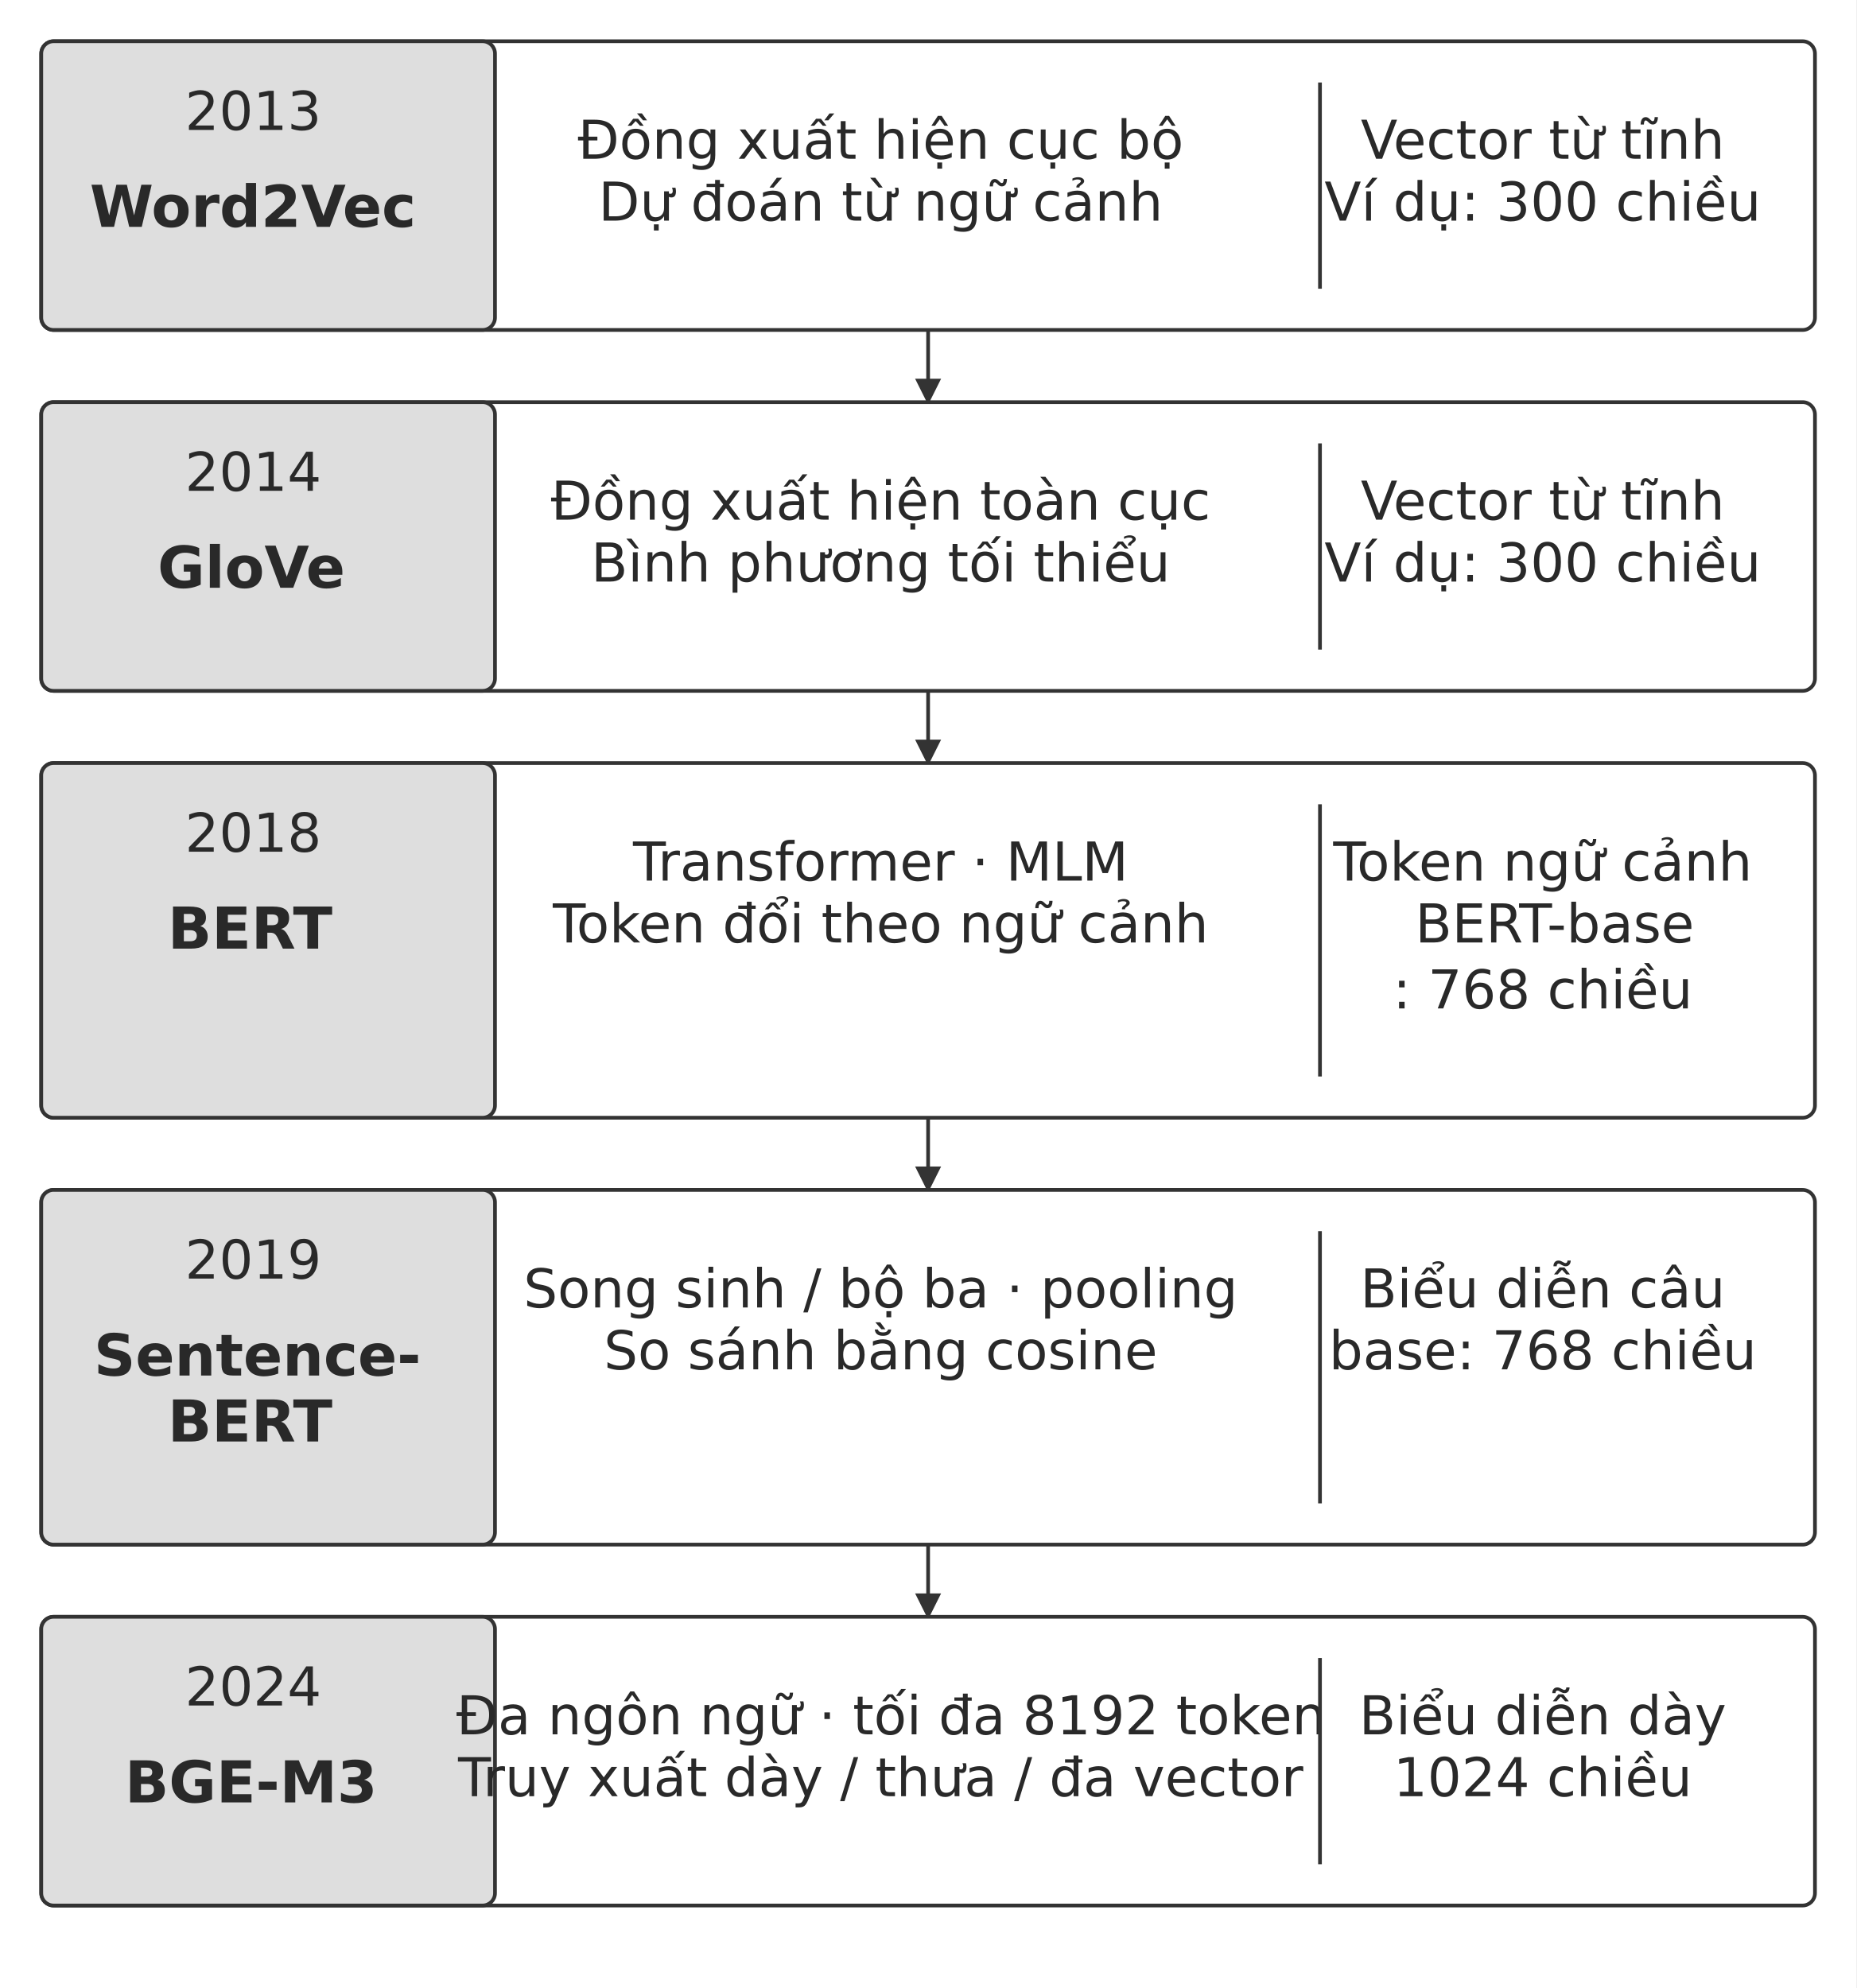
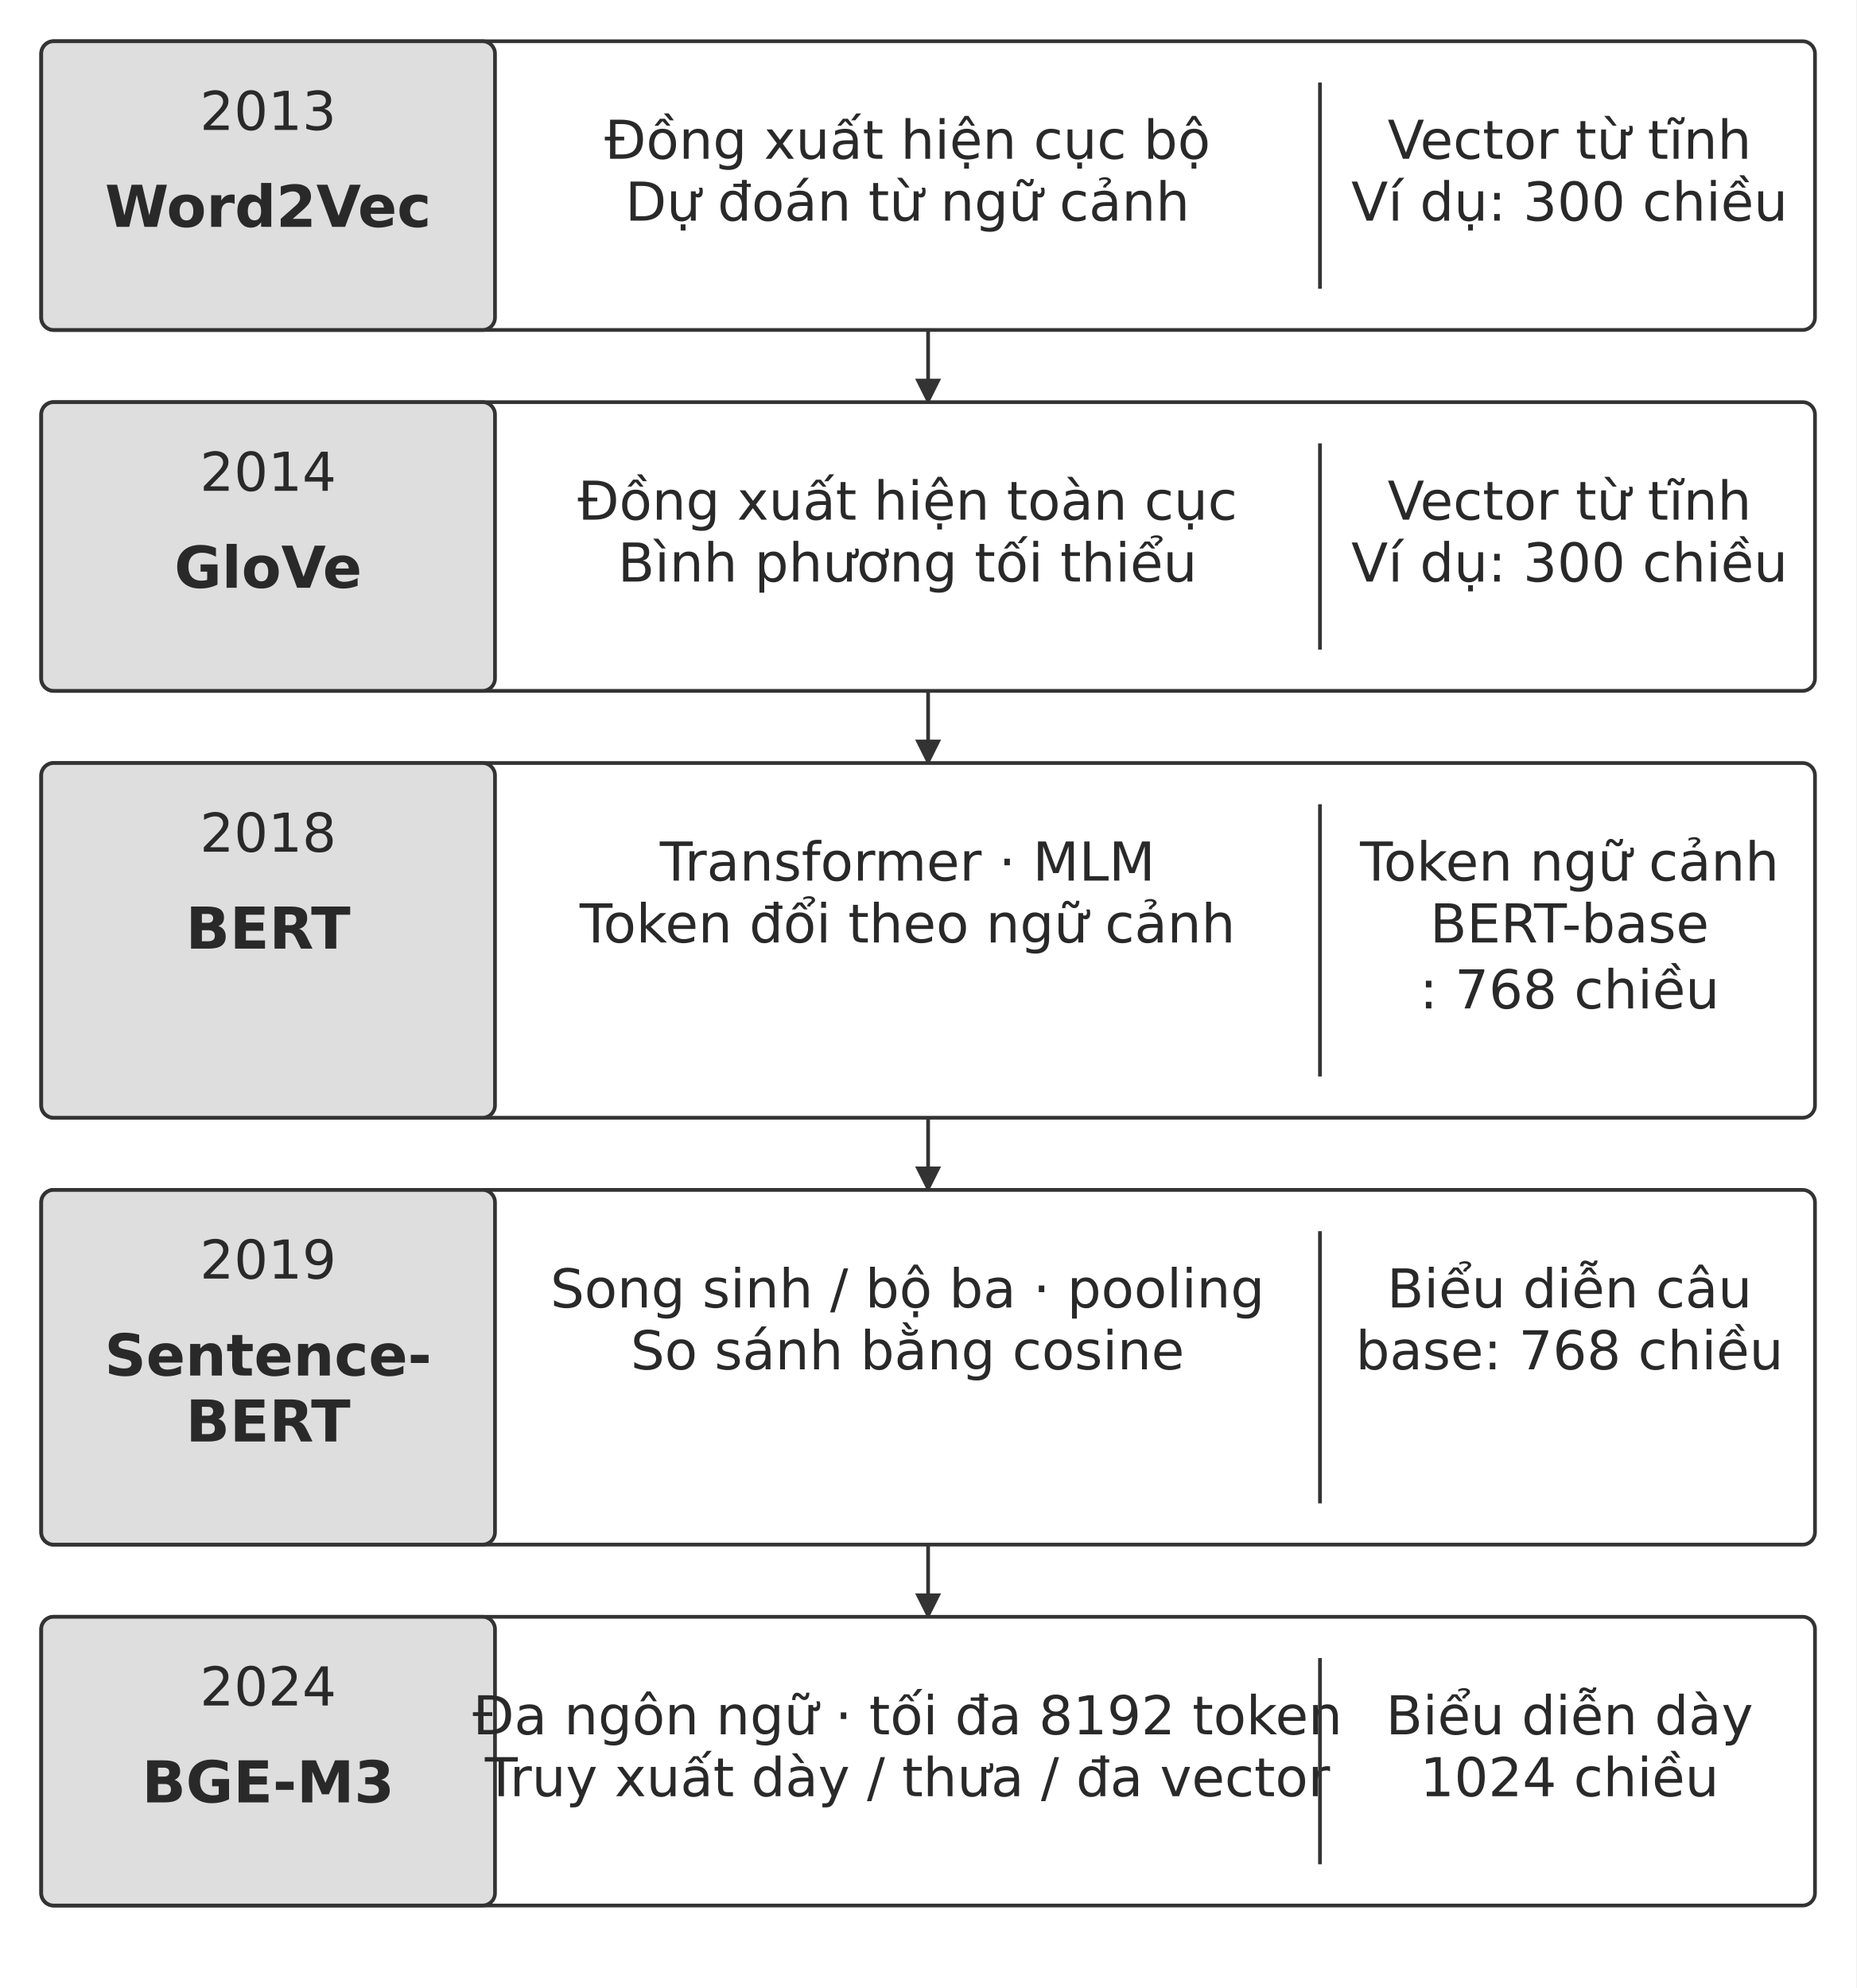
<svg xmlns="http://www.w3.org/2000/svg" width="106.000mm" height="113.538mm" viewBox="0 0 900 964" role="img" aria-labelledby="title desc">
  <defs>
    <marker id="arrow" viewBox="0 0 10 10" refX="9" refY="5" markerWidth="7" markerHeight="7" orient="auto-start-reverse">
      <path d="M0 0 L10 5 L0 10 Z" fill="#333333" />
    </marker>
  </defs>
  <rect width="900" height="964" fill="#ffffff" y="0" />
  <rect x="20" y="20" width="860" height="140" rx="6" fill="#ffffff" stroke="#333333" stroke-width="1.8" />
  <rect x="20" y="20" width="220" height="140" rx="6" fill="#dedede" stroke="#333333" stroke-width="1.8" />
-   <text x="122.78" y="63" text-anchor="middle" font-family="&quot;DejaVu Sans&quot;, Arial, &quot;Helvetica Neue&quot;, sans-serif" font-size="26.0" font-weight="400" fill="#292929">2013</text>
-   <text x="122.62" y="110" text-anchor="middle" font-family="&quot;DejaVu Sans&quot;, Arial, &quot;Helvetica Neue&quot;, sans-serif" font-size="28.0" font-weight="700" fill="#292929">Word2Vec</text>
-   <text x="427" y="77" text-anchor="middle" font-family="&quot;DejaVu Sans&quot;, Arial, &quot;Helvetica Neue&quot;, sans-serif" font-size="26.0" font-weight="400" fill="#292929">Đồng xuất hiện cục bộ</text>
-   <text x="427" y="107" text-anchor="middle" font-family="&quot;DejaVu Sans&quot;, Arial, &quot;Helvetica Neue&quot;, sans-serif" font-size="26.0" font-weight="400" fill="#292929">Dự đoán từ ngữ cảnh</text>
+   <text x="130" y="63" text-anchor="middle" font-family="&quot;DejaVu Sans&quot;, Arial, &quot;Helvetica Neue&quot;, sans-serif" font-size="26.0" font-weight="400" fill="#292929">2013</text>
+   <text x="130" y="110" text-anchor="middle" font-family="&quot;DejaVu Sans&quot;, Arial, &quot;Helvetica Neue&quot;, sans-serif" font-size="28.0" font-weight="700" fill="#292929">Word2Vec</text>
+   <text x="440" y="77" text-anchor="middle" font-family="&quot;DejaVu Sans&quot;, Arial, &quot;Helvetica Neue&quot;, sans-serif" font-size="26.0" font-weight="400" fill="#292929">Đồng xuất hiện cục bộ</text>
+   <text x="440" y="107" text-anchor="middle" font-family="&quot;DejaVu Sans&quot;, Arial, &quot;Helvetica Neue&quot;, sans-serif" font-size="26.0" font-weight="400" fill="#292929">Dự đoán từ ngữ cảnh</text>
  <path d="M640 40 L640 140" fill="none" stroke="#333333" stroke-width="1.8" />
-   <text x="748" y="77" text-anchor="middle" font-family="&quot;DejaVu Sans&quot;, Arial, &quot;Helvetica Neue&quot;, sans-serif" font-size="26.0" font-weight="400" fill="#292929">Vector từ tĩnh</text>
-   <text x="748" y="107" text-anchor="middle" font-family="&quot;DejaVu Sans&quot;, Arial, &quot;Helvetica Neue&quot;, sans-serif" font-size="26.0" font-weight="400" fill="#292929">Ví dụ: 300 chiều</text>
+   <text x="761" y="77" text-anchor="middle" font-family="&quot;DejaVu Sans&quot;, Arial, &quot;Helvetica Neue&quot;, sans-serif" font-size="26.0" font-weight="400" fill="#292929">Vector từ tĩnh</text>
+   <text x="761" y="107" text-anchor="middle" font-family="&quot;DejaVu Sans&quot;, Arial, &quot;Helvetica Neue&quot;, sans-serif" font-size="26.0" font-weight="400" fill="#292929">Ví dụ: 300 chiều</text>
  <path d="M450 160 L450 195" fill="none" stroke="#333333" stroke-width="1.8" marker-end="url(#arrow)" />
  <rect x="20" y="195" width="860" height="140" rx="6" fill="#ffffff" stroke="#333333" stroke-width="1.8" />
  <rect x="20" y="195" width="220" height="140" rx="6" fill="#dedede" stroke="#333333" stroke-width="1.8" />
-   <text x="122.78" y="238" text-anchor="middle" font-family="&quot;DejaVu Sans&quot;, Arial, &quot;Helvetica Neue&quot;, sans-serif" font-size="26.0" font-weight="400" fill="#292929">2014</text>
-   <text x="121.87" y="285" text-anchor="middle" font-family="&quot;DejaVu Sans&quot;, Arial, &quot;Helvetica Neue&quot;, sans-serif" font-size="28.0" font-weight="700" fill="#292929">GloVe</text>
-   <text x="427" y="252" text-anchor="middle" font-family="&quot;DejaVu Sans&quot;, Arial, &quot;Helvetica Neue&quot;, sans-serif" font-size="26.0" font-weight="400" fill="#292929">Đồng xuất hiện toàn cục</text>
-   <text x="427" y="282" text-anchor="middle" font-family="&quot;DejaVu Sans&quot;, Arial, &quot;Helvetica Neue&quot;, sans-serif" font-size="26.0" font-weight="400" fill="#292929">Bình phương tối thiểu</text>
+   <text x="130" y="238" text-anchor="middle" font-family="&quot;DejaVu Sans&quot;, Arial, &quot;Helvetica Neue&quot;, sans-serif" font-size="26.0" font-weight="400" fill="#292929">2014</text>
+   <text x="130" y="285" text-anchor="middle" font-family="&quot;DejaVu Sans&quot;, Arial, &quot;Helvetica Neue&quot;, sans-serif" font-size="28.0" font-weight="700" fill="#292929">GloVe</text>
+   <text x="440" y="252" text-anchor="middle" font-family="&quot;DejaVu Sans&quot;, Arial, &quot;Helvetica Neue&quot;, sans-serif" font-size="26.0" font-weight="400" fill="#292929">Đồng xuất hiện toàn cục</text>
+   <text x="440" y="282" text-anchor="middle" font-family="&quot;DejaVu Sans&quot;, Arial, &quot;Helvetica Neue&quot;, sans-serif" font-size="26.0" font-weight="400" fill="#292929">Bình phương tối thiểu</text>
  <path d="M640 215 L640 315" fill="none" stroke="#333333" stroke-width="1.8" />
-   <text x="748" y="252" text-anchor="middle" font-family="&quot;DejaVu Sans&quot;, Arial, &quot;Helvetica Neue&quot;, sans-serif" font-size="26.0" font-weight="400" fill="#292929">Vector từ tĩnh</text>
-   <text x="748" y="282" text-anchor="middle" font-family="&quot;DejaVu Sans&quot;, Arial, &quot;Helvetica Neue&quot;, sans-serif" font-size="26.0" font-weight="400" fill="#292929">Ví dụ: 300 chiều</text>
+   <text x="761" y="252" text-anchor="middle" font-family="&quot;DejaVu Sans&quot;, Arial, &quot;Helvetica Neue&quot;, sans-serif" font-size="26.0" font-weight="400" fill="#292929">Vector từ tĩnh</text>
+   <text x="761" y="282" text-anchor="middle" font-family="&quot;DejaVu Sans&quot;, Arial, &quot;Helvetica Neue&quot;, sans-serif" font-size="26.0" font-weight="400" fill="#292929">Ví dụ: 300 chiều</text>
  <path d="M450 335 L450 370" fill="none" stroke="#333333" stroke-width="1.8" marker-end="url(#arrow)" />
  <rect x="20" y="370" width="860" height="172" rx="6" fill="#ffffff" stroke="#333333" stroke-width="1.8" />
  <rect x="20" y="370" width="220" height="172" rx="6" fill="#dedede" stroke="#333333" stroke-width="1.8" />
-   <text x="122.78" y="413" text-anchor="middle" font-family="&quot;DejaVu Sans&quot;, Arial, &quot;Helvetica Neue&quot;, sans-serif" font-size="26.0" font-weight="400" fill="#292929">2018</text>
-   <text x="121.25" y="460" text-anchor="middle" font-family="&quot;DejaVu Sans&quot;, Arial, &quot;Helvetica Neue&quot;, sans-serif" font-size="28.0" font-weight="700" fill="#292929">BERT</text>
-   <text x="427" y="427" text-anchor="middle" font-family="&quot;DejaVu Sans&quot;, Arial, &quot;Helvetica Neue&quot;, sans-serif" font-size="26.0" font-weight="400" fill="#292929">Transformer · MLM</text>
-   <text x="427" y="457" text-anchor="middle" font-family="&quot;DejaVu Sans&quot;, Arial, &quot;Helvetica Neue&quot;, sans-serif" font-size="26.0" font-weight="400" fill="#292929">Token đổi theo ngữ cảnh</text>
+   <text x="130" y="413" text-anchor="middle" font-family="&quot;DejaVu Sans&quot;, Arial, &quot;Helvetica Neue&quot;, sans-serif" font-size="26.0" font-weight="400" fill="#292929">2018</text>
+   <text x="130" y="460" text-anchor="middle" font-family="&quot;DejaVu Sans&quot;, Arial, &quot;Helvetica Neue&quot;, sans-serif" font-size="28.0" font-weight="700" fill="#292929">BERT</text>
+   <text x="440" y="427" text-anchor="middle" font-family="&quot;DejaVu Sans&quot;, Arial, &quot;Helvetica Neue&quot;, sans-serif" font-size="26.0" font-weight="400" fill="#292929">Transformer · MLM</text>
+   <text x="440" y="457" text-anchor="middle" font-family="&quot;DejaVu Sans&quot;, Arial, &quot;Helvetica Neue&quot;, sans-serif" font-size="26.0" font-weight="400" fill="#292929">Token đổi theo ngữ cảnh</text>
  <path d="M640 390 L640 522" fill="none" stroke="#333333" stroke-width="1.8" />
-   <text x="748" y="427" text-anchor="middle" font-family="&quot;DejaVu Sans&quot;, Arial, &quot;Helvetica Neue&quot;, sans-serif" font-size="26.0" font-weight="400" fill="#292929">Token ngữ cảnh</text>
-   <text x="753.8" y="457" text-anchor="middle" font-family="&quot;DejaVu Sans&quot;, Arial, &quot;Helvetica Neue&quot;, sans-serif" font-size="26.0" font-weight="400" fill="#292929">BERT-base</text>
-   <text x="748" y="489" text-anchor="middle" font-family="&quot;DejaVu Sans&quot;, Arial, &quot;Helvetica Neue&quot;, sans-serif" font-size="26.0" font-weight="400" fill="#292929">: 768 chiều</text>
+   <text x="761" y="427" text-anchor="middle" font-family="&quot;DejaVu Sans&quot;, Arial, &quot;Helvetica Neue&quot;, sans-serif" font-size="26.0" font-weight="400" fill="#292929">Token ngữ cảnh</text>
+   <text x="761" y="457" text-anchor="middle" font-family="&quot;DejaVu Sans&quot;, Arial, &quot;Helvetica Neue&quot;, sans-serif" font-size="26.0" font-weight="400" fill="#292929">BERT-base</text>
+   <text x="761" y="489" text-anchor="middle" font-family="&quot;DejaVu Sans&quot;, Arial, &quot;Helvetica Neue&quot;, sans-serif" font-size="26.0" font-weight="400" fill="#292929">: 768 chiều</text>
  <path d="M450 542 L450 577" fill="none" stroke="#333333" stroke-width="1.8" marker-end="url(#arrow)" />
  <rect x="20" y="577" width="860" height="172" rx="6" fill="#ffffff" stroke="#333333" stroke-width="1.8" />
  <rect x="20" y="577" width="220" height="172" rx="6" fill="#dedede" stroke="#333333" stroke-width="1.8" />
-   <text x="122.78" y="620" text-anchor="middle" font-family="&quot;DejaVu Sans&quot;, Arial, &quot;Helvetica Neue&quot;, sans-serif" font-size="26.0" font-weight="400" fill="#292929">2019</text>
-   <text x="124.82" y="667" text-anchor="middle" font-family="&quot;DejaVu Sans&quot;, Arial, &quot;Helvetica Neue&quot;, sans-serif" font-size="28.0" font-weight="700" fill="#292929">Sentence-</text>
-   <text x="121.25" y="699" text-anchor="middle" font-family="&quot;DejaVu Sans&quot;, Arial, &quot;Helvetica Neue&quot;, sans-serif" font-size="28.0" font-weight="700" fill="#292929">BERT</text>
-   <text x="427" y="634" text-anchor="middle" font-family="&quot;DejaVu Sans&quot;, Arial, &quot;Helvetica Neue&quot;, sans-serif" font-size="26.0" font-weight="400" fill="#292929">Song sinh / bộ ba · pooling</text>
-   <text x="427" y="664" text-anchor="middle" font-family="&quot;DejaVu Sans&quot;, Arial, &quot;Helvetica Neue&quot;, sans-serif" font-size="26.0" font-weight="400" fill="#292929">So sánh bằng cosine</text>
+   <text x="130" y="620" text-anchor="middle" font-family="&quot;DejaVu Sans&quot;, Arial, &quot;Helvetica Neue&quot;, sans-serif" font-size="26.0" font-weight="400" fill="#292929">2019</text>
+   <text x="130" y="667" text-anchor="middle" font-family="&quot;DejaVu Sans&quot;, Arial, &quot;Helvetica Neue&quot;, sans-serif" font-size="28.0" font-weight="700" fill="#292929">Sentence-</text>
+   <text x="130" y="699" text-anchor="middle" font-family="&quot;DejaVu Sans&quot;, Arial, &quot;Helvetica Neue&quot;, sans-serif" font-size="28.0" font-weight="700" fill="#292929">BERT</text>
+   <text x="440" y="634" text-anchor="middle" font-family="&quot;DejaVu Sans&quot;, Arial, &quot;Helvetica Neue&quot;, sans-serif" font-size="26.0" font-weight="400" fill="#292929">Song sinh / bộ ba · pooling</text>
+   <text x="440" y="664" text-anchor="middle" font-family="&quot;DejaVu Sans&quot;, Arial, &quot;Helvetica Neue&quot;, sans-serif" font-size="26.0" font-weight="400" fill="#292929">So sánh bằng cosine</text>
  <path d="M640 597 L640 729" fill="none" stroke="#333333" stroke-width="1.8" />
-   <text x="748" y="634" text-anchor="middle" font-family="&quot;DejaVu Sans&quot;, Arial, &quot;Helvetica Neue&quot;, sans-serif" font-size="26.0" font-weight="400" fill="#292929">Biểu diễn câu</text>
-   <text x="748" y="664" text-anchor="middle" font-family="&quot;DejaVu Sans&quot;, Arial, &quot;Helvetica Neue&quot;, sans-serif" font-size="26.0" font-weight="400" fill="#292929">base: 768 chiều</text>
+   <text x="761" y="634" text-anchor="middle" font-family="&quot;DejaVu Sans&quot;, Arial, &quot;Helvetica Neue&quot;, sans-serif" font-size="26.0" font-weight="400" fill="#292929">Biểu diễn câu</text>
+   <text x="761" y="664" text-anchor="middle" font-family="&quot;DejaVu Sans&quot;, Arial, &quot;Helvetica Neue&quot;, sans-serif" font-size="26.0" font-weight="400" fill="#292929">base: 768 chiều</text>
  <path d="M450 749 L450 784" fill="none" stroke="#333333" stroke-width="1.8" marker-end="url(#arrow)" />
  <rect x="20" y="784" width="860" height="140" rx="6" fill="#ffffff" stroke="#333333" stroke-width="1.8" />
  <rect x="20" y="784" width="220" height="140" rx="6" fill="#dedede" stroke="#333333" stroke-width="1.8" />
-   <text x="122.78" y="827" text-anchor="middle" font-family="&quot;DejaVu Sans&quot;, Arial, &quot;Helvetica Neue&quot;, sans-serif" font-size="26.0" font-weight="400" fill="#292929">2024</text>
-   <text x="121.74" y="874" text-anchor="middle" font-family="&quot;DejaVu Sans&quot;, Arial, &quot;Helvetica Neue&quot;, sans-serif" font-size="28.0" font-weight="700" fill="#292929">BGE-M3</text>
-   <text x="432.07" y="841" text-anchor="middle" font-family="&quot;DejaVu Sans&quot;, Arial, &quot;Helvetica Neue&quot;, sans-serif" font-size="26.0" font-weight="400" fill="#292929">Đa ngôn ngữ · tối đa 8192 token</text>
-   <text x="427" y="871" text-anchor="middle" font-family="&quot;DejaVu Sans&quot;, Arial, &quot;Helvetica Neue&quot;, sans-serif" font-size="26.0" font-weight="400" fill="#292929">Truy xuất dày / thưa / đa vector</text>
+   <text x="130" y="827" text-anchor="middle" font-family="&quot;DejaVu Sans&quot;, Arial, &quot;Helvetica Neue&quot;, sans-serif" font-size="26.0" font-weight="400" fill="#292929">2024</text>
+   <text x="130" y="874" text-anchor="middle" font-family="&quot;DejaVu Sans&quot;, Arial, &quot;Helvetica Neue&quot;, sans-serif" font-size="28.0" font-weight="700" fill="#292929">BGE-M3</text>
+   <text x="440" y="841" text-anchor="middle" font-family="&quot;DejaVu Sans&quot;, Arial, &quot;Helvetica Neue&quot;, sans-serif" font-size="26.0" font-weight="400" fill="#292929">Đa ngôn ngữ · tối đa 8192 token</text>
+   <text x="440" y="871" text-anchor="middle" font-family="&quot;DejaVu Sans&quot;, Arial, &quot;Helvetica Neue&quot;, sans-serif" font-size="26.0" font-weight="400" fill="#292929">Truy xuất dày / thưa / đa vector</text>
  <path d="M640 804 L640 904" fill="none" stroke="#333333" stroke-width="1.8" />
-   <text x="748" y="841" text-anchor="middle" font-family="&quot;DejaVu Sans&quot;, Arial, &quot;Helvetica Neue&quot;, sans-serif" font-size="26.0" font-weight="400" fill="#292929">Biểu diễn dày</text>
-   <text x="748" y="871" text-anchor="middle" font-family="&quot;DejaVu Sans&quot;, Arial, &quot;Helvetica Neue&quot;, sans-serif" font-size="26.0" font-weight="400" fill="#292929">1024 chiều</text>
+   <text x="761" y="841" text-anchor="middle" font-family="&quot;DejaVu Sans&quot;, Arial, &quot;Helvetica Neue&quot;, sans-serif" font-size="26.0" font-weight="400" fill="#292929">Biểu diễn dày</text>
+   <text x="761" y="871" text-anchor="middle" font-family="&quot;DejaVu Sans&quot;, Arial, &quot;Helvetica Neue&quot;, sans-serif" font-size="26.0" font-weight="400" fill="#292929">1024 chiều</text>
  <defs />
</svg>
